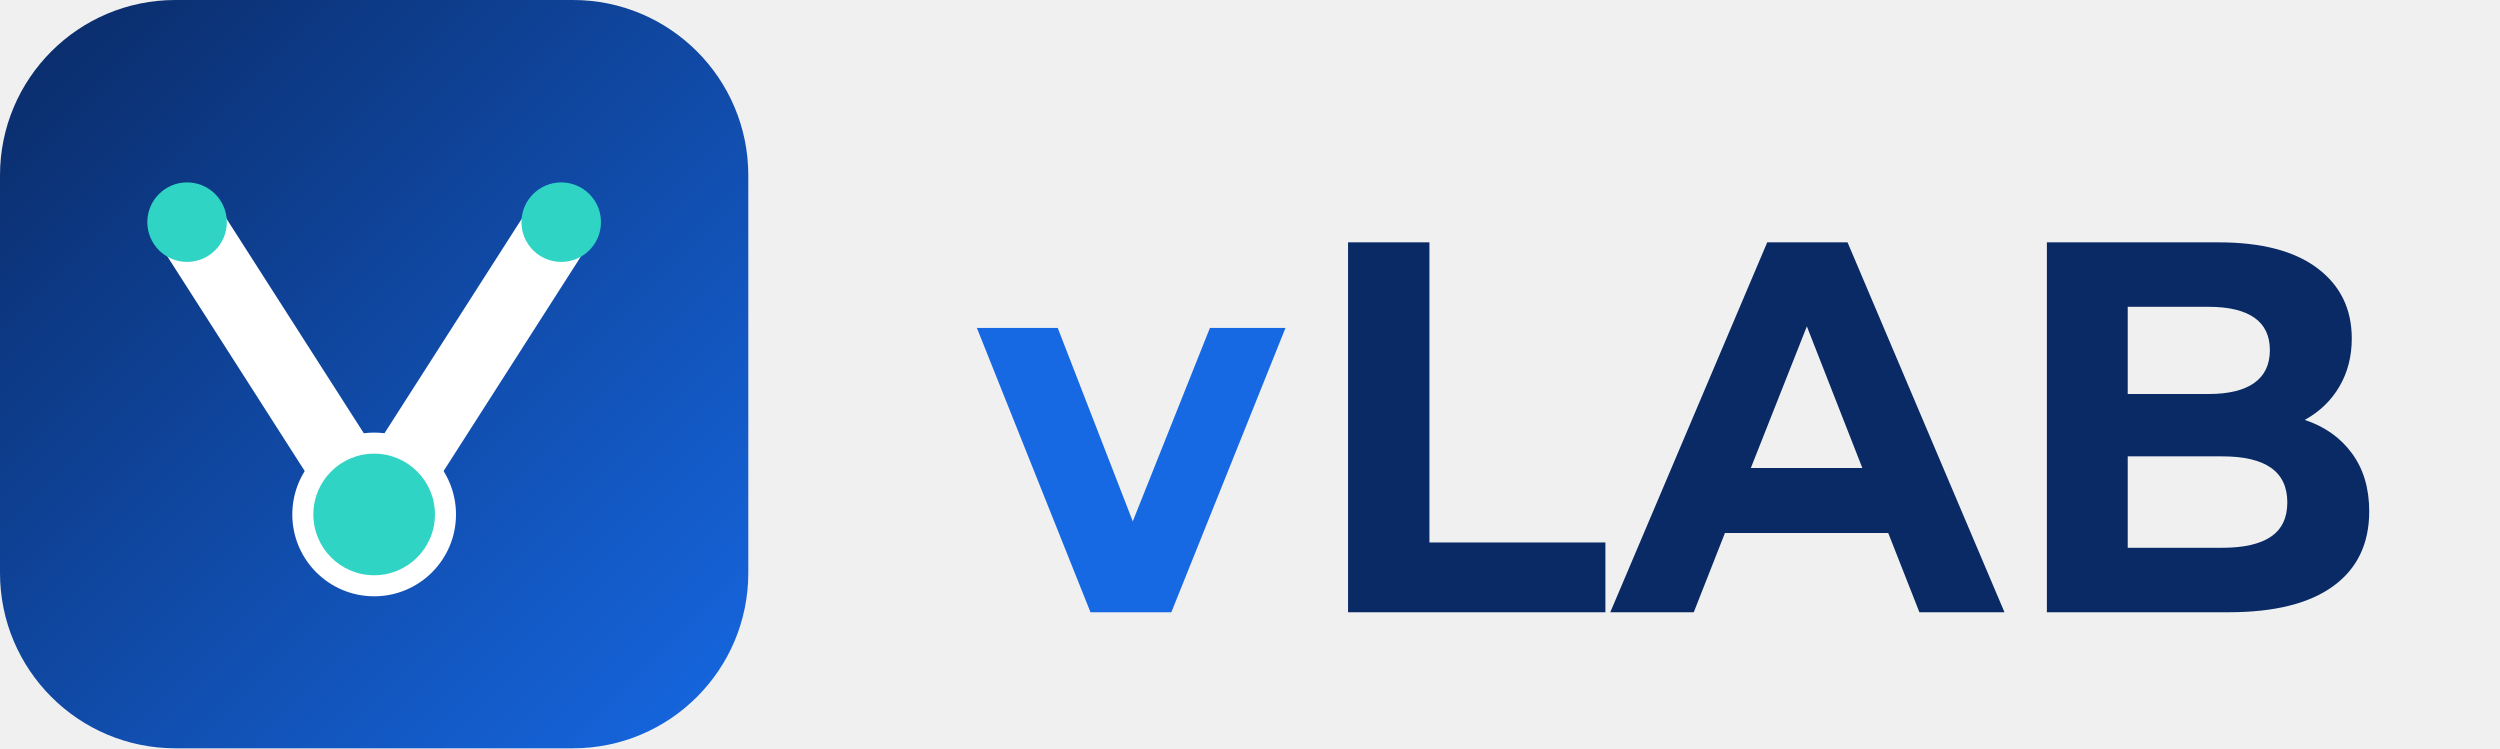
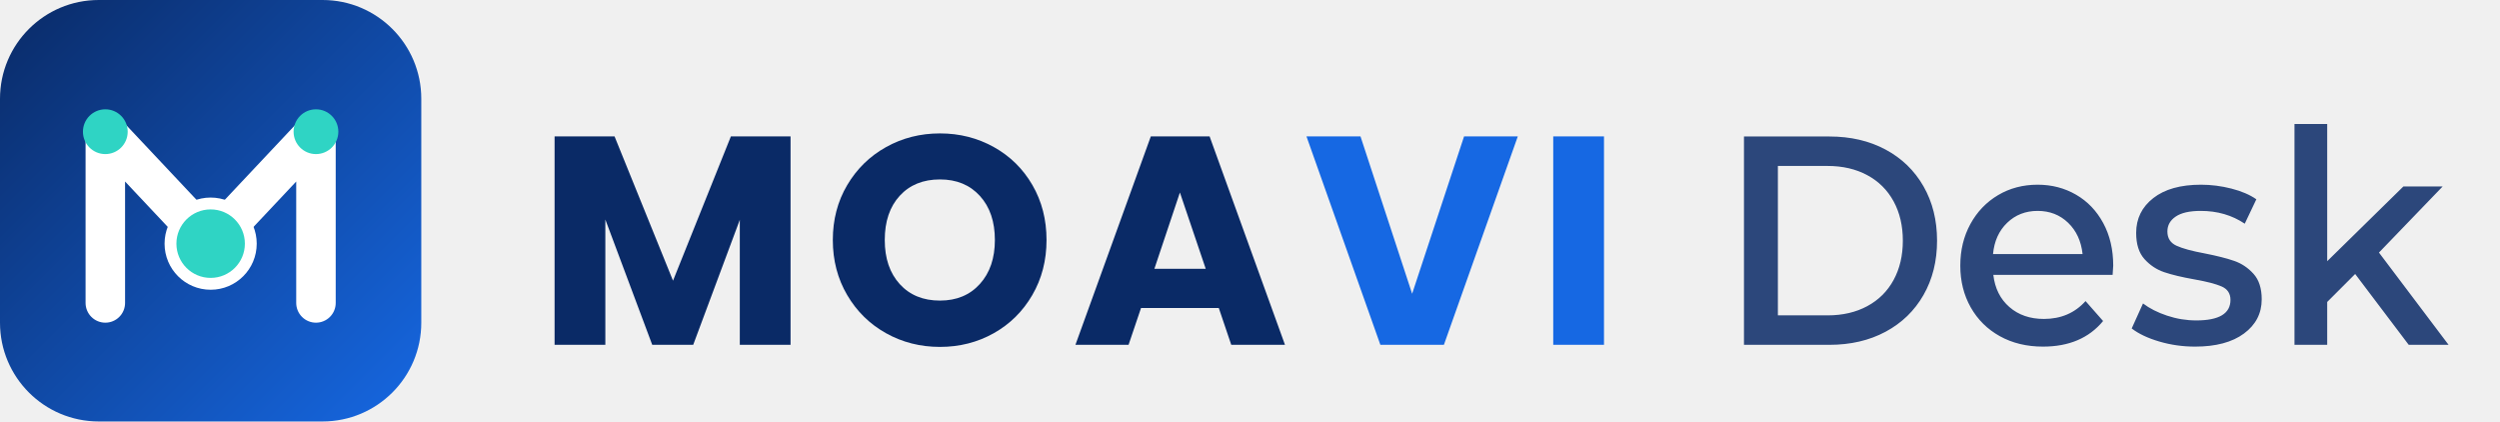
- <svg xmlns="http://www.w3.org/2000/svg" width="294" height="88" viewBox="0 0 294 88">
+ <svg xmlns="http://www.w3.org/2000/svg" width="522" height="88" viewBox="0 0 522 88">
  <g transform="scale(1.375)">
    <defs>
-       <linearGradient id="gogo" x1="0" y1="0" x2="1" y2="1">
+       <linearGradient id="ghl" x1="0" y1="0" x2="1" y2="1">
        <stop offset="0" stop-color="#0A2A66" />
        <stop offset="1" stop-color="#1668E3" />
      </linearGradient>
    </defs>
-     <rect width="64" height="64" rx="15" fill="url(#gogo)" />
-     <path d="M16 19 L32 44 L48 19" fill="none" stroke="#FFFFFF" stroke-width="6.0" stroke-linecap="round" stroke-linejoin="round" />
-     <circle cx="16" cy="19" r="3.4" fill="#2FD4C4" />
-     <circle cx="48" cy="19" r="3.4" fill="#2FD4C4" />
-     <circle cx="32" cy="44" r="7.0" fill="#FFFFFF" />
-     <circle cx="32" cy="44" r="5.2" fill="#2FD4C4" />
+     <rect width="64" height="64" rx="15" fill="url(#ghl)" />
+     <path d="M16 46 V20 L32 37 L48 20 V46" fill="none" stroke="#FFFFFF" stroke-width="6.0" stroke-linecap="round" stroke-linejoin="round" />
+     <circle cx="16" cy="20" r="3.4" fill="#2FD4C4" />
+     <circle cx="48" cy="20" r="3.4" fill="#2FD4C4" />
+     <circle cx="32" cy="37" r="7.0" fill="#FFFFFF" />
+     <circle cx="32" cy="37" r="5.2" fill="#2FD4C4" />
  </g>
-   <path d="M137.75 72.0H128.242L114.881 38.567H124.389L133.214 61.311L142.286 38.567H151.173Z" fill="#1668E3" />
-   <path d="M168.101 28.5V63.797H188.795V72.0H158.531V28.5Z M202.854 62.679 199.187 72.0H189.369L207.825 28.5H217.271L235.727 72.0H225.722L222.056 62.679ZM212.486 38.381 205.899 55.035H219.011Z M278.62 60.131Q278.62 65.848 274.394 68.924Q270.169 72.0 262.09 72.0H240.713V28.5H260.909Q268.491 28.5 272.53 31.545Q276.569 34.59 276.569 39.81Q276.569 42.979 275.109 45.465Q273.649 47.951 271.039 49.38Q274.581 50.561 276.6 53.326Q278.62 56.091 278.62 60.131ZM250.221 46.335H259.729Q263.271 46.335 265.104 45.03Q266.937 43.725 266.937 41.177Q266.937 38.629 265.104 37.355Q263.271 36.081 259.729 36.081H250.221ZM268.988 59.074Q268.988 53.668 261.344 53.668H250.221V64.419H261.344Q265.135 64.419 267.061 63.114Q268.988 61.809 268.988 59.074Z" fill="#0A2A66" />
+   <path d="M165.134 28.476V72.0H154.532V45.898L144.798 72.0H136.242L126.446 45.836V72.0H115.844V28.476H128.368L140.582 58.608L152.672 28.476ZM173.962 50.114Q173.962 43.728 176.969 38.644Q179.976 33.56 185.091 30.708Q190.206 27.856 196.344 27.856Q202.482 27.856 207.597 30.708Q212.712 33.56 215.657 38.644Q218.602 43.728 218.602 50.114Q218.602 56.5 215.626 61.615Q212.65 66.73 207.566 69.582Q202.482 72.434 196.344 72.434Q190.206 72.434 185.091 69.582Q179.976 66.73 176.969 61.615Q173.962 56.5 173.962 50.114ZM207.814 50.114Q207.814 44.348 204.683 40.907Q201.552 37.466 196.344 37.466Q191.074 37.466 187.943 40.876Q184.812 44.286 184.812 50.114Q184.812 55.88 187.943 59.321Q191.074 62.762 196.344 62.762Q201.552 62.762 204.683 59.29Q207.814 55.818 207.814 50.114ZM254.586 64.312H238.342L235.738 72.0H224.64L240.388 28.476H252.664L268.412 72.0H257.19ZM251.858 56.128 246.464 40.194 241.132 56.128Z" fill="#0A2A66" />
+   <path d="M317.044 28.476 301.606 72.0H288.338L272.9 28.476H284.184L294.972 61.336L305.822 28.476ZM335.048 28.476V72.0H324.446V28.476Z" fill="#1668E3" />
+   <path d="M404.619 50.25Q404.619 56.651 401.791 61.591Q398.964 66.531 393.868 69.266Q388.772 72.0 382.123 72.0H364.288V28.5H382.123Q388.772 28.5 393.868 31.234Q398.964 33.969 401.791 38.909Q404.619 43.849 404.619 50.25ZM397.472 50.25Q397.472 45.589 395.546 42.047Q393.619 38.505 390.046 36.579Q386.473 34.652 381.75 34.652H371.372V65.848H381.75Q386.473 65.848 390.046 63.921Q393.619 61.995 395.546 58.453Q397.472 54.911 397.472 50.25Z M441.291 57.396H416.372Q416.869 61.622 419.728 64.108Q422.586 66.594 426.936 66.594Q432.281 66.594 435.636 62.865L439.303 67.029Q434.891 72.373 426.75 72.373Q421.654 72.373 417.739 70.198Q413.824 68.023 411.649 64.17Q409.474 60.317 409.474 55.47Q409.474 50.623 411.587 46.77Q413.7 42.917 417.366 40.742Q421.033 38.567 425.631 38.567Q430.044 38.567 433.648 40.649Q437.252 42.731 439.334 46.584Q441.416 50.436 441.416 55.47Q441.354 56.402 441.291 57.396ZM416.31 53.046H435.015Q434.58 49.007 432.001 46.521Q429.422 44.036 425.631 44.036Q421.841 44.036 419.262 46.521Q416.683 49.007 416.31 53.046Z M445.277 68.582 447.639 63.362Q449.689 64.916 452.672 65.91Q455.655 66.904 458.762 66.904Q465.909 66.904 465.909 62.616Q465.909 60.628 464.075 59.82Q462.242 59.012 458.327 58.329Q454.474 57.645 452.082 56.837Q449.689 56.029 447.949 54.103Q446.209 52.176 446.209 48.634Q446.209 44.16 449.783 41.364Q453.356 38.567 459.756 38.567Q462.926 38.567 466.095 39.375Q469.264 40.183 471.315 41.612L468.891 46.708Q464.914 44.036 459.694 44.036Q456.214 44.036 454.474 45.216Q452.734 46.397 452.734 48.324Q452.734 50.436 454.63 51.306Q456.525 52.176 460.564 52.922Q464.355 53.668 466.685 54.476Q469.016 55.284 470.725 57.179Q472.434 59.074 472.434 62.492Q472.434 66.904 468.736 69.639Q465.039 72.373 458.514 72.373Q454.661 72.373 451.056 71.316Q447.452 70.26 445.277 68.582Z M486.114 63.051V72.0H479.278V25.89H486.114V54.538L502.022 38.94H510.225L496.926 52.736L511.468 72.0H503.141L491.955 57.21Z" fill="#0A2A66" fill-opacity="0.85" />
</svg>
